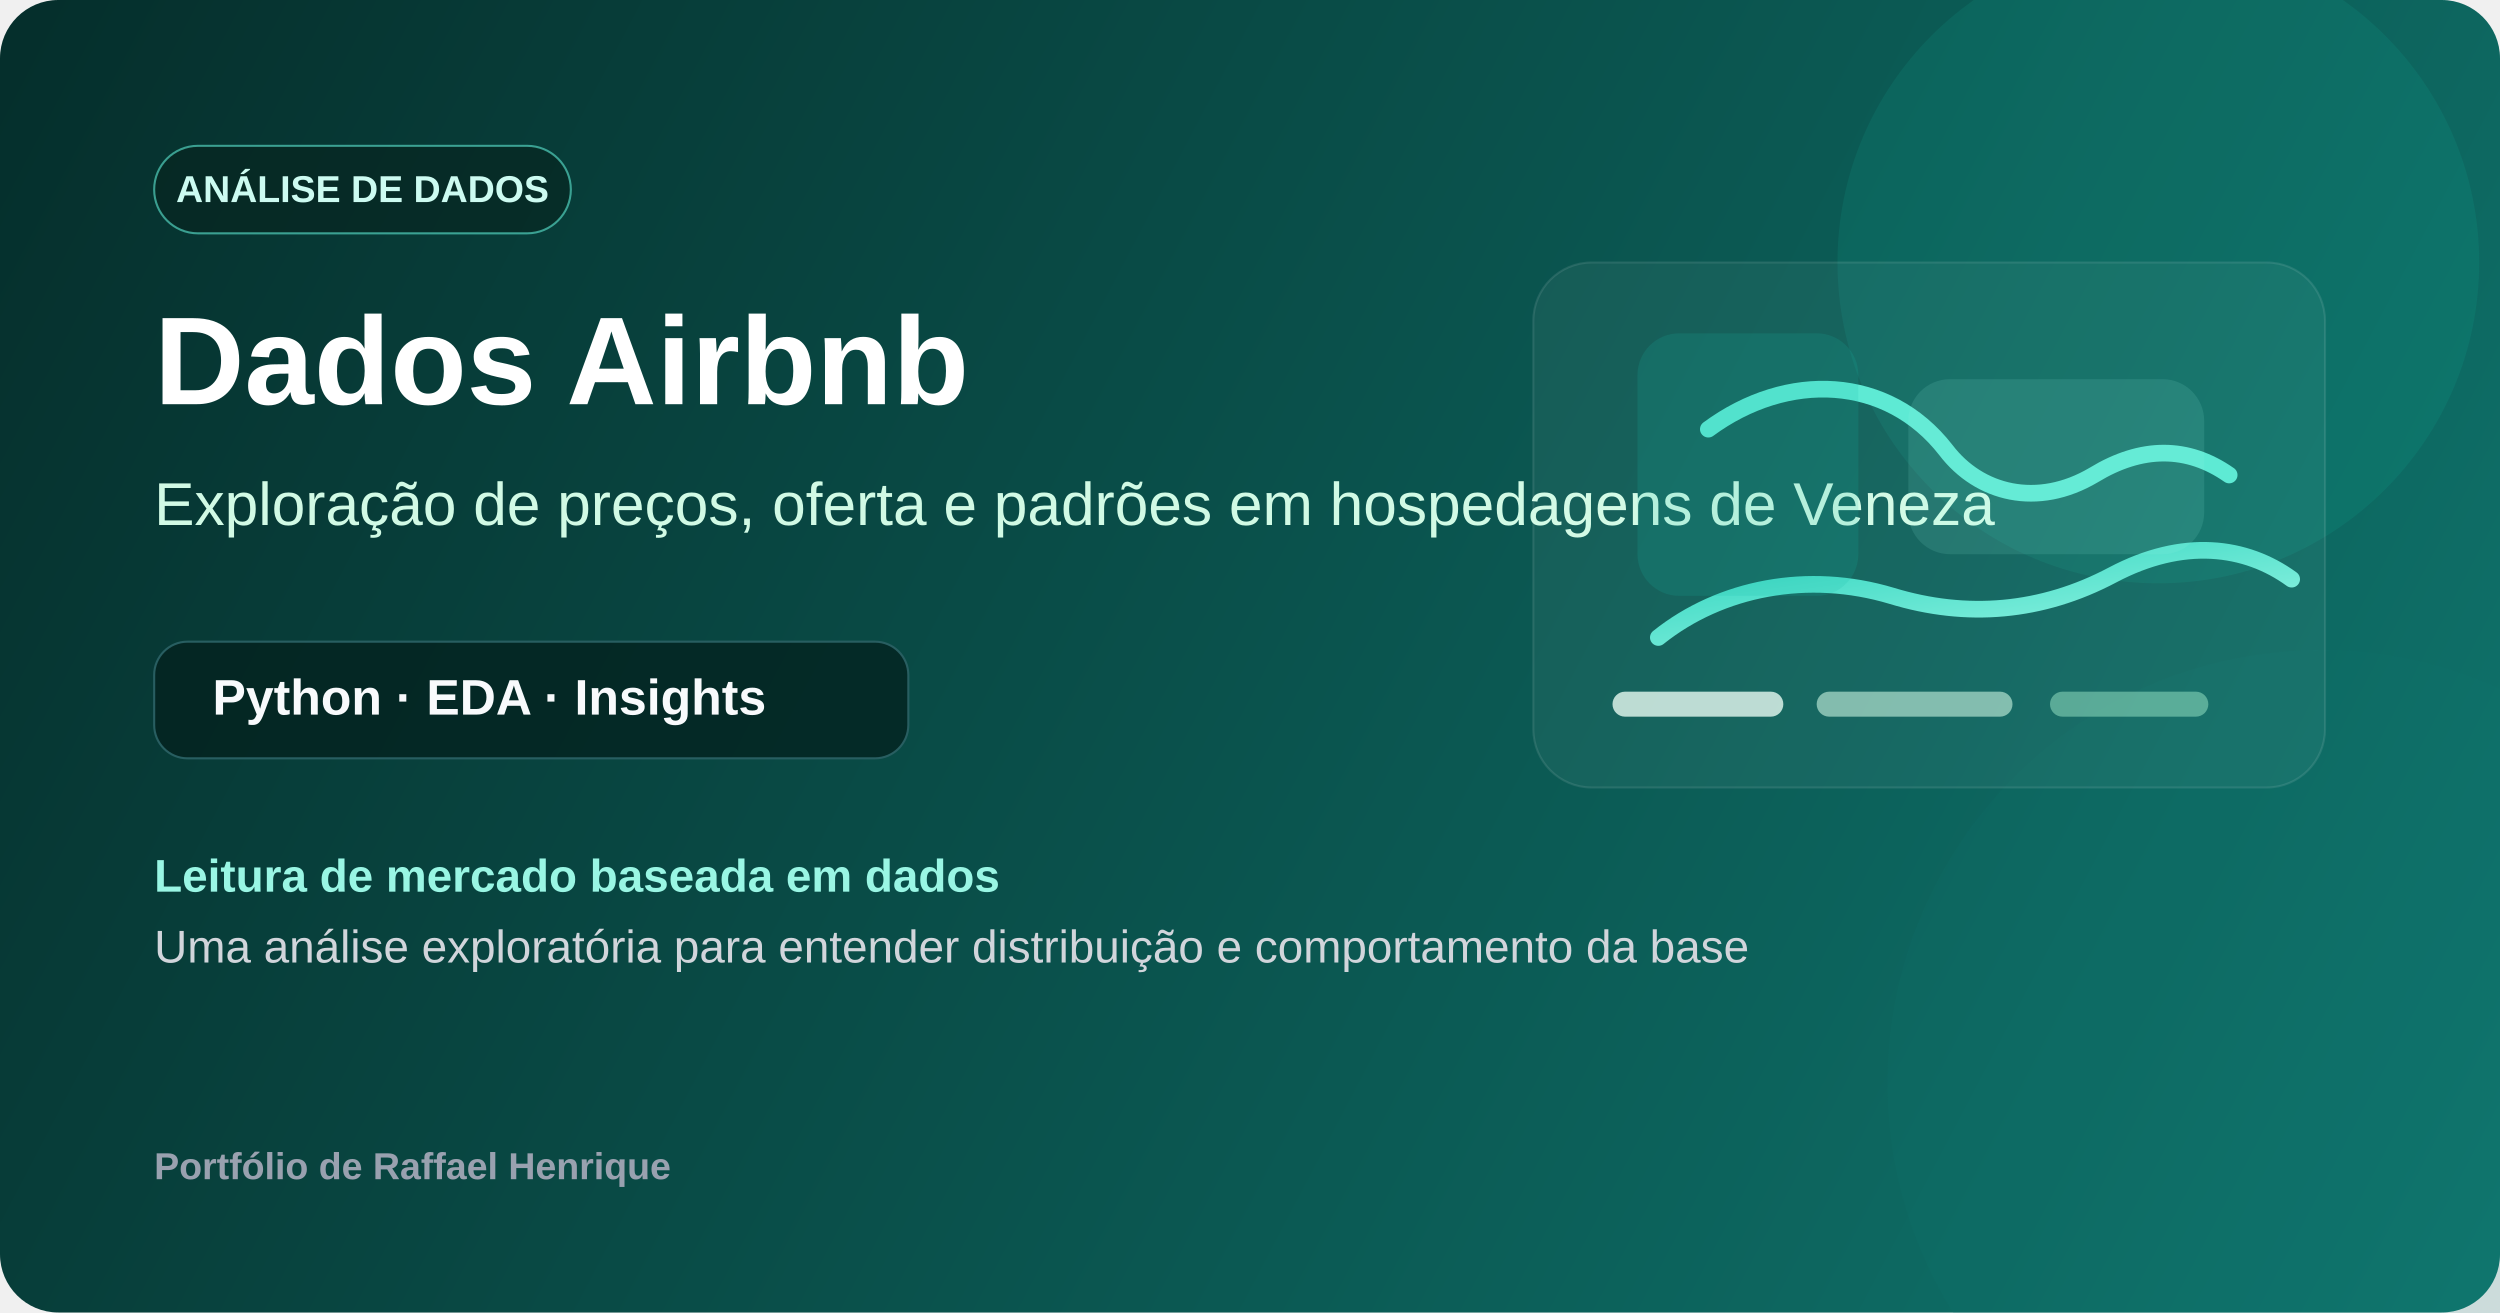
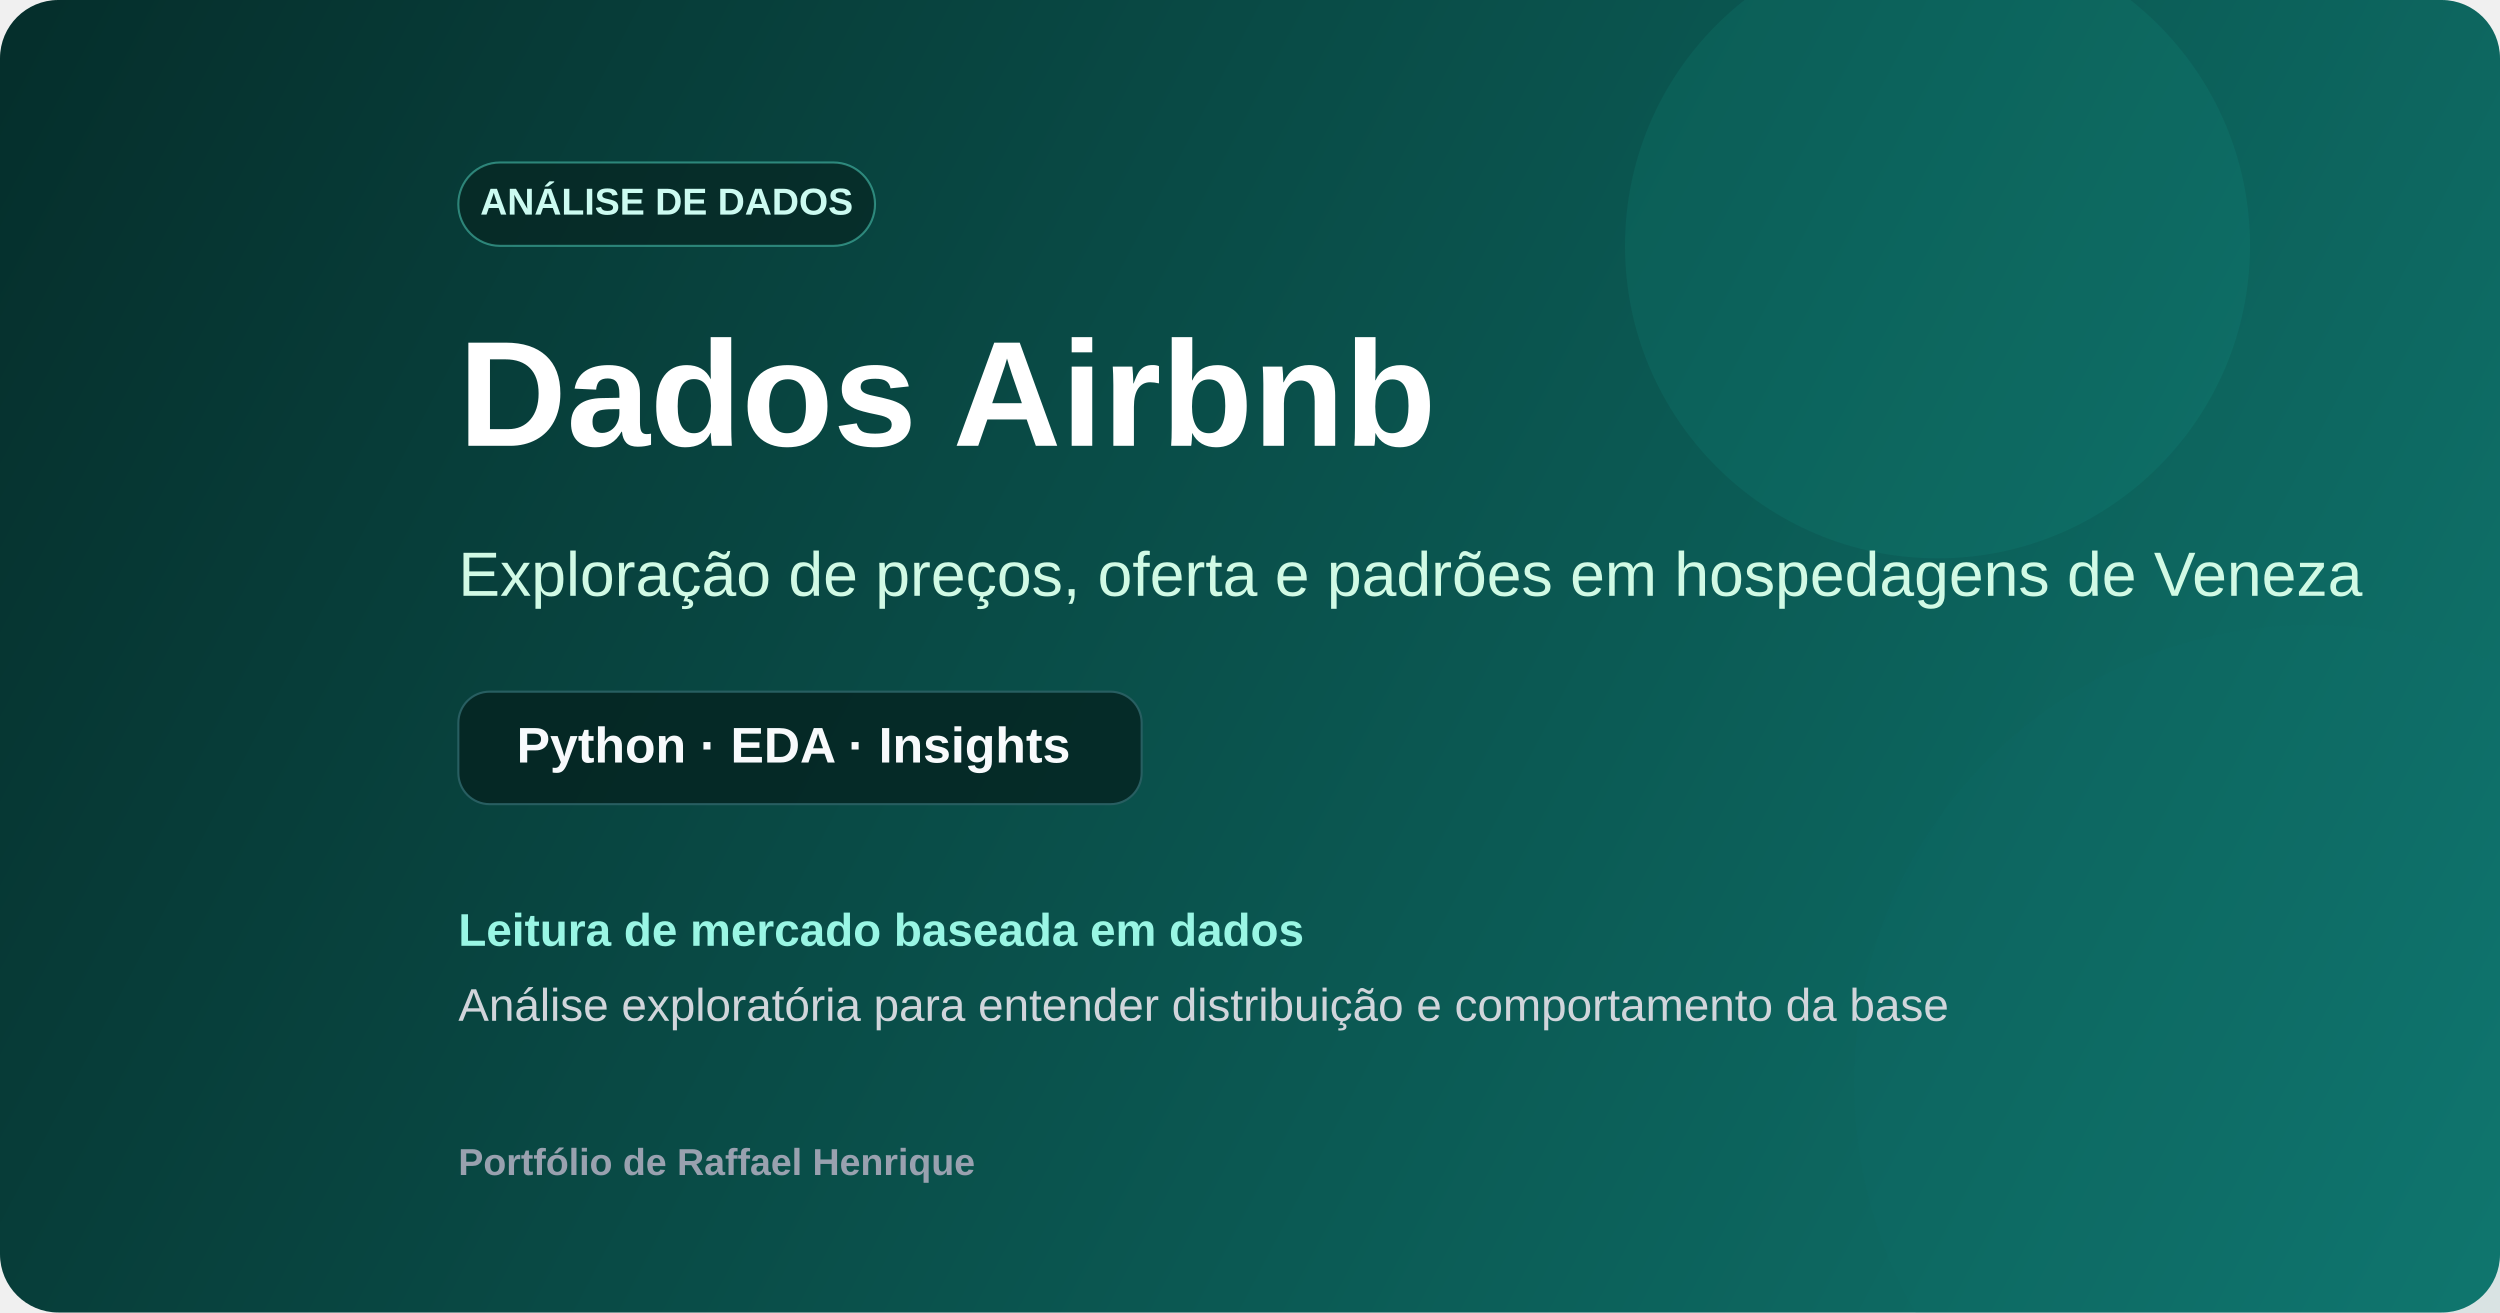
<svg xmlns="http://www.w3.org/2000/svg" width="1200" height="630" viewBox="0 0 1200 630" fill="none">
  <defs>
    <linearGradient id="bg" x1="0" y1="0" x2="1200" y2="630" gradientUnits="userSpaceOnUse">
      <stop stop-color="#052E2B" />
      <stop offset="1" stop-color="#0F766E" />
    </linearGradient>
-     <linearGradient id="accent" x1="0" y1="0" x2="1" y2="1">
-       <stop stop-color="#2DD4BF" />
-       <stop offset="1" stop-color="#99F6E4" />
-     </linearGradient>
  </defs>
  <rect width="1200" height="630" rx="28" fill="url(#bg)" />
-   <circle cx="1036" cy="126" r="154" fill="#14B8A6" fill-opacity="0.12" />
-   <circle cx="1114" cy="520" r="208" fill="#0F766E" fill-opacity="0.16" />
-   <rect x="74" y="70" width="200" height="42" rx="21" fill="#06211D" fill-opacity="0.58" stroke="#5EEAD4" stroke-opacity="0.60" />
-   <text x="174" y="97" text-anchor="middle" fill="#CCFBF1" font-family="Segoe UI, Arial, sans-serif" font-size="18" font-weight="700">ANÁLISE DE DADOS</text>
-   <text x="74" y="194" fill="#FFFFFF" font-family="Segoe UI, Arial, sans-serif" font-size="60" font-weight="800">Dados Airbnb</text>
-   <text x="74" y="252" fill="#D1FAE5" font-family="Segoe UI, Arial, sans-serif" font-size="29" font-weight="500">Exploração de preços, oferta e padrões em hospedagens de Veneza</text>
-   <rect x="74" y="308" width="362" height="56" rx="16" fill="#04201D" fill-opacity="0.74" stroke="#285E61" />
-   <text x="102" y="343" fill="#F8FAFC" font-family="Segoe UI, Arial, sans-serif" font-size="24" font-weight="700">Python · EDA · Insights</text>
-   <text x="74" y="428" fill="#99F6E4" font-family="Segoe UI, Arial, sans-serif" font-size="22" font-weight="700">Leitura de mercado baseada em dados</text>
-   <text x="74" y="462" fill="#D1D5DB" font-family="Segoe UI, Arial, sans-serif" font-size="22" font-weight="500">Uma análise exploratória para entender distribuição e comportamento da base</text>
-   <rect x="736" y="126" width="380" height="252" rx="28" fill="#FFFFFF" fill-opacity="0.05" stroke="#FFFFFF" stroke-opacity="0.10" />
-   <path d="M820 206C858 178 906 180 934 216C950 237 978 244 1005 228C1028 214 1050 214 1070 228" stroke="#5EEAD4" stroke-width="8" stroke-linecap="round" />
-   <path d="M796 306C826 282 868 274 908 286C944 297 980 294 1014 276C1048 258 1078 262 1100 278" stroke="url(#accent)" stroke-width="8" stroke-linecap="round" />
-   <rect x="774" y="332" width="82" height="12" rx="6" fill="#ECFDF5" fill-opacity="0.78" />
-   <rect x="872" y="332" width="94" height="12" rx="6" fill="#D1FAE5" fill-opacity="0.58" />
-   <rect x="984" y="332" width="76" height="12" rx="6" fill="#A7F3D0" fill-opacity="0.46" />
-   <rect x="786" y="160" width="106" height="126" rx="20" fill="#14B8A6" fill-opacity="0.16" />
-   <rect x="916" y="182" width="142" height="84" rx="20" fill="#99F6E4" fill-opacity="0.12" />
-   <text x="74" y="566" fill="#99A1AF" font-family="Segoe UI, Arial, sans-serif" font-size="18" font-weight="600">Portfólio de Raffael Henrique</text>
+   <circle cx="930" cy="118" r="150" fill="#14B8A6" fill-opacity="0.10" />
+   <circle cx="1110" cy="520" r="220" fill="#0F766E" fill-opacity="0.10" />
+   <rect x="220" y="78" width="200" height="40" rx="20" fill="#06211D" fill-opacity="0.60" stroke="#5EEAD4" stroke-opacity="0.45" />
+   <text x="320" y="103" text-anchor="middle" fill="#CCFBF1" font-family="Segoe UI, Arial, sans-serif" font-size="18" font-weight="700">ANÁLISE DE DADOS</text>
+   <text x="220" y="214" fill="#FFFFFF" font-family="Segoe UI, Arial, sans-serif" font-size="72" font-weight="800">Dados Airbnb</text>
+   <text x="220" y="286" fill="#D1FAE5" font-family="Segoe UI, Arial, sans-serif" font-size="30" font-weight="500">Exploração de preços, oferta e padrões em hospedagens de Veneza</text>
+   <rect x="220" y="332" width="328" height="54" rx="15" fill="#04201D" fill-opacity="0.76" stroke="#285E61" />
+   <text x="248" y="366" fill="#F8FAFC" font-family="Segoe UI, Arial, sans-serif" font-size="24" font-weight="700">Python · EDA · Insights</text>
+   <text x="220" y="454" fill="#99F6E4" font-family="Segoe UI, Arial, sans-serif" font-size="22" font-weight="700">Leitura de mercado baseada em dados</text>
+   <text x="220" y="490" fill="#D1D5DB" font-family="Segoe UI, Arial, sans-serif" font-size="22" font-weight="500">Análise exploratória para entender distribuição e comportamento da base</text>
+   <text x="220" y="564" fill="#99A1AF" font-family="Segoe UI, Arial, sans-serif" font-size="18" font-weight="600">Portfólio de Raffael Henrique</text>
</svg>
